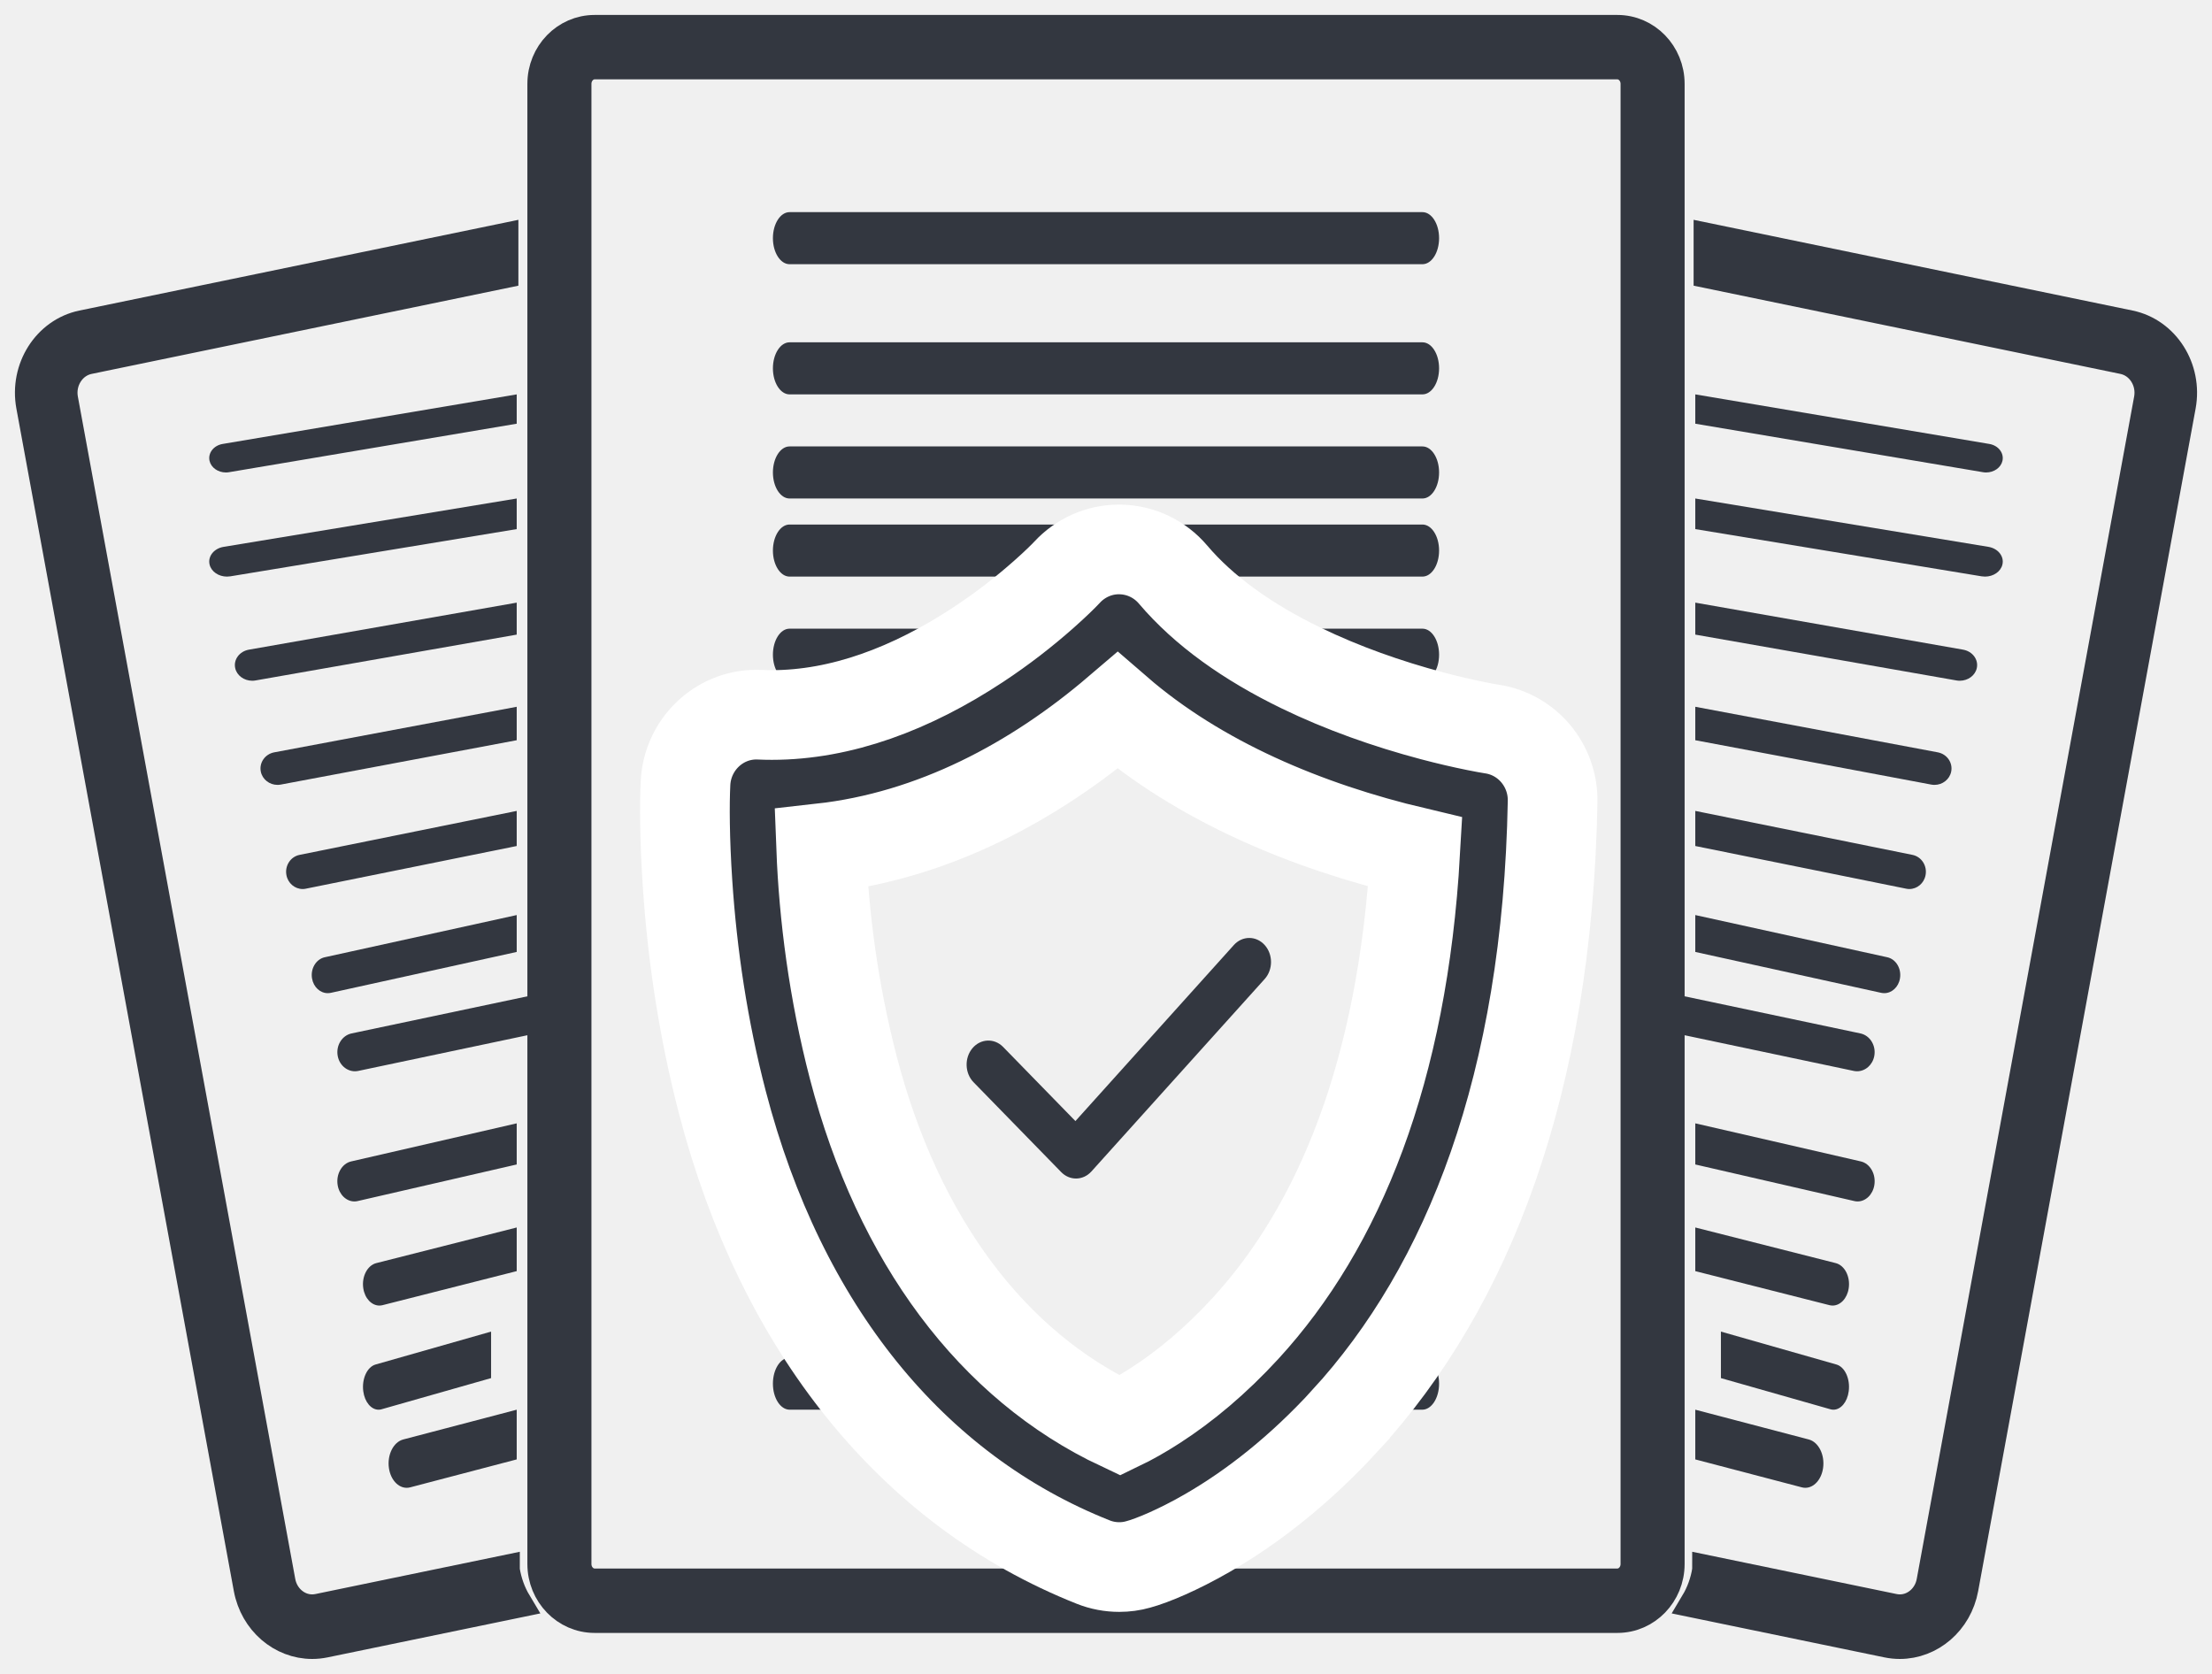
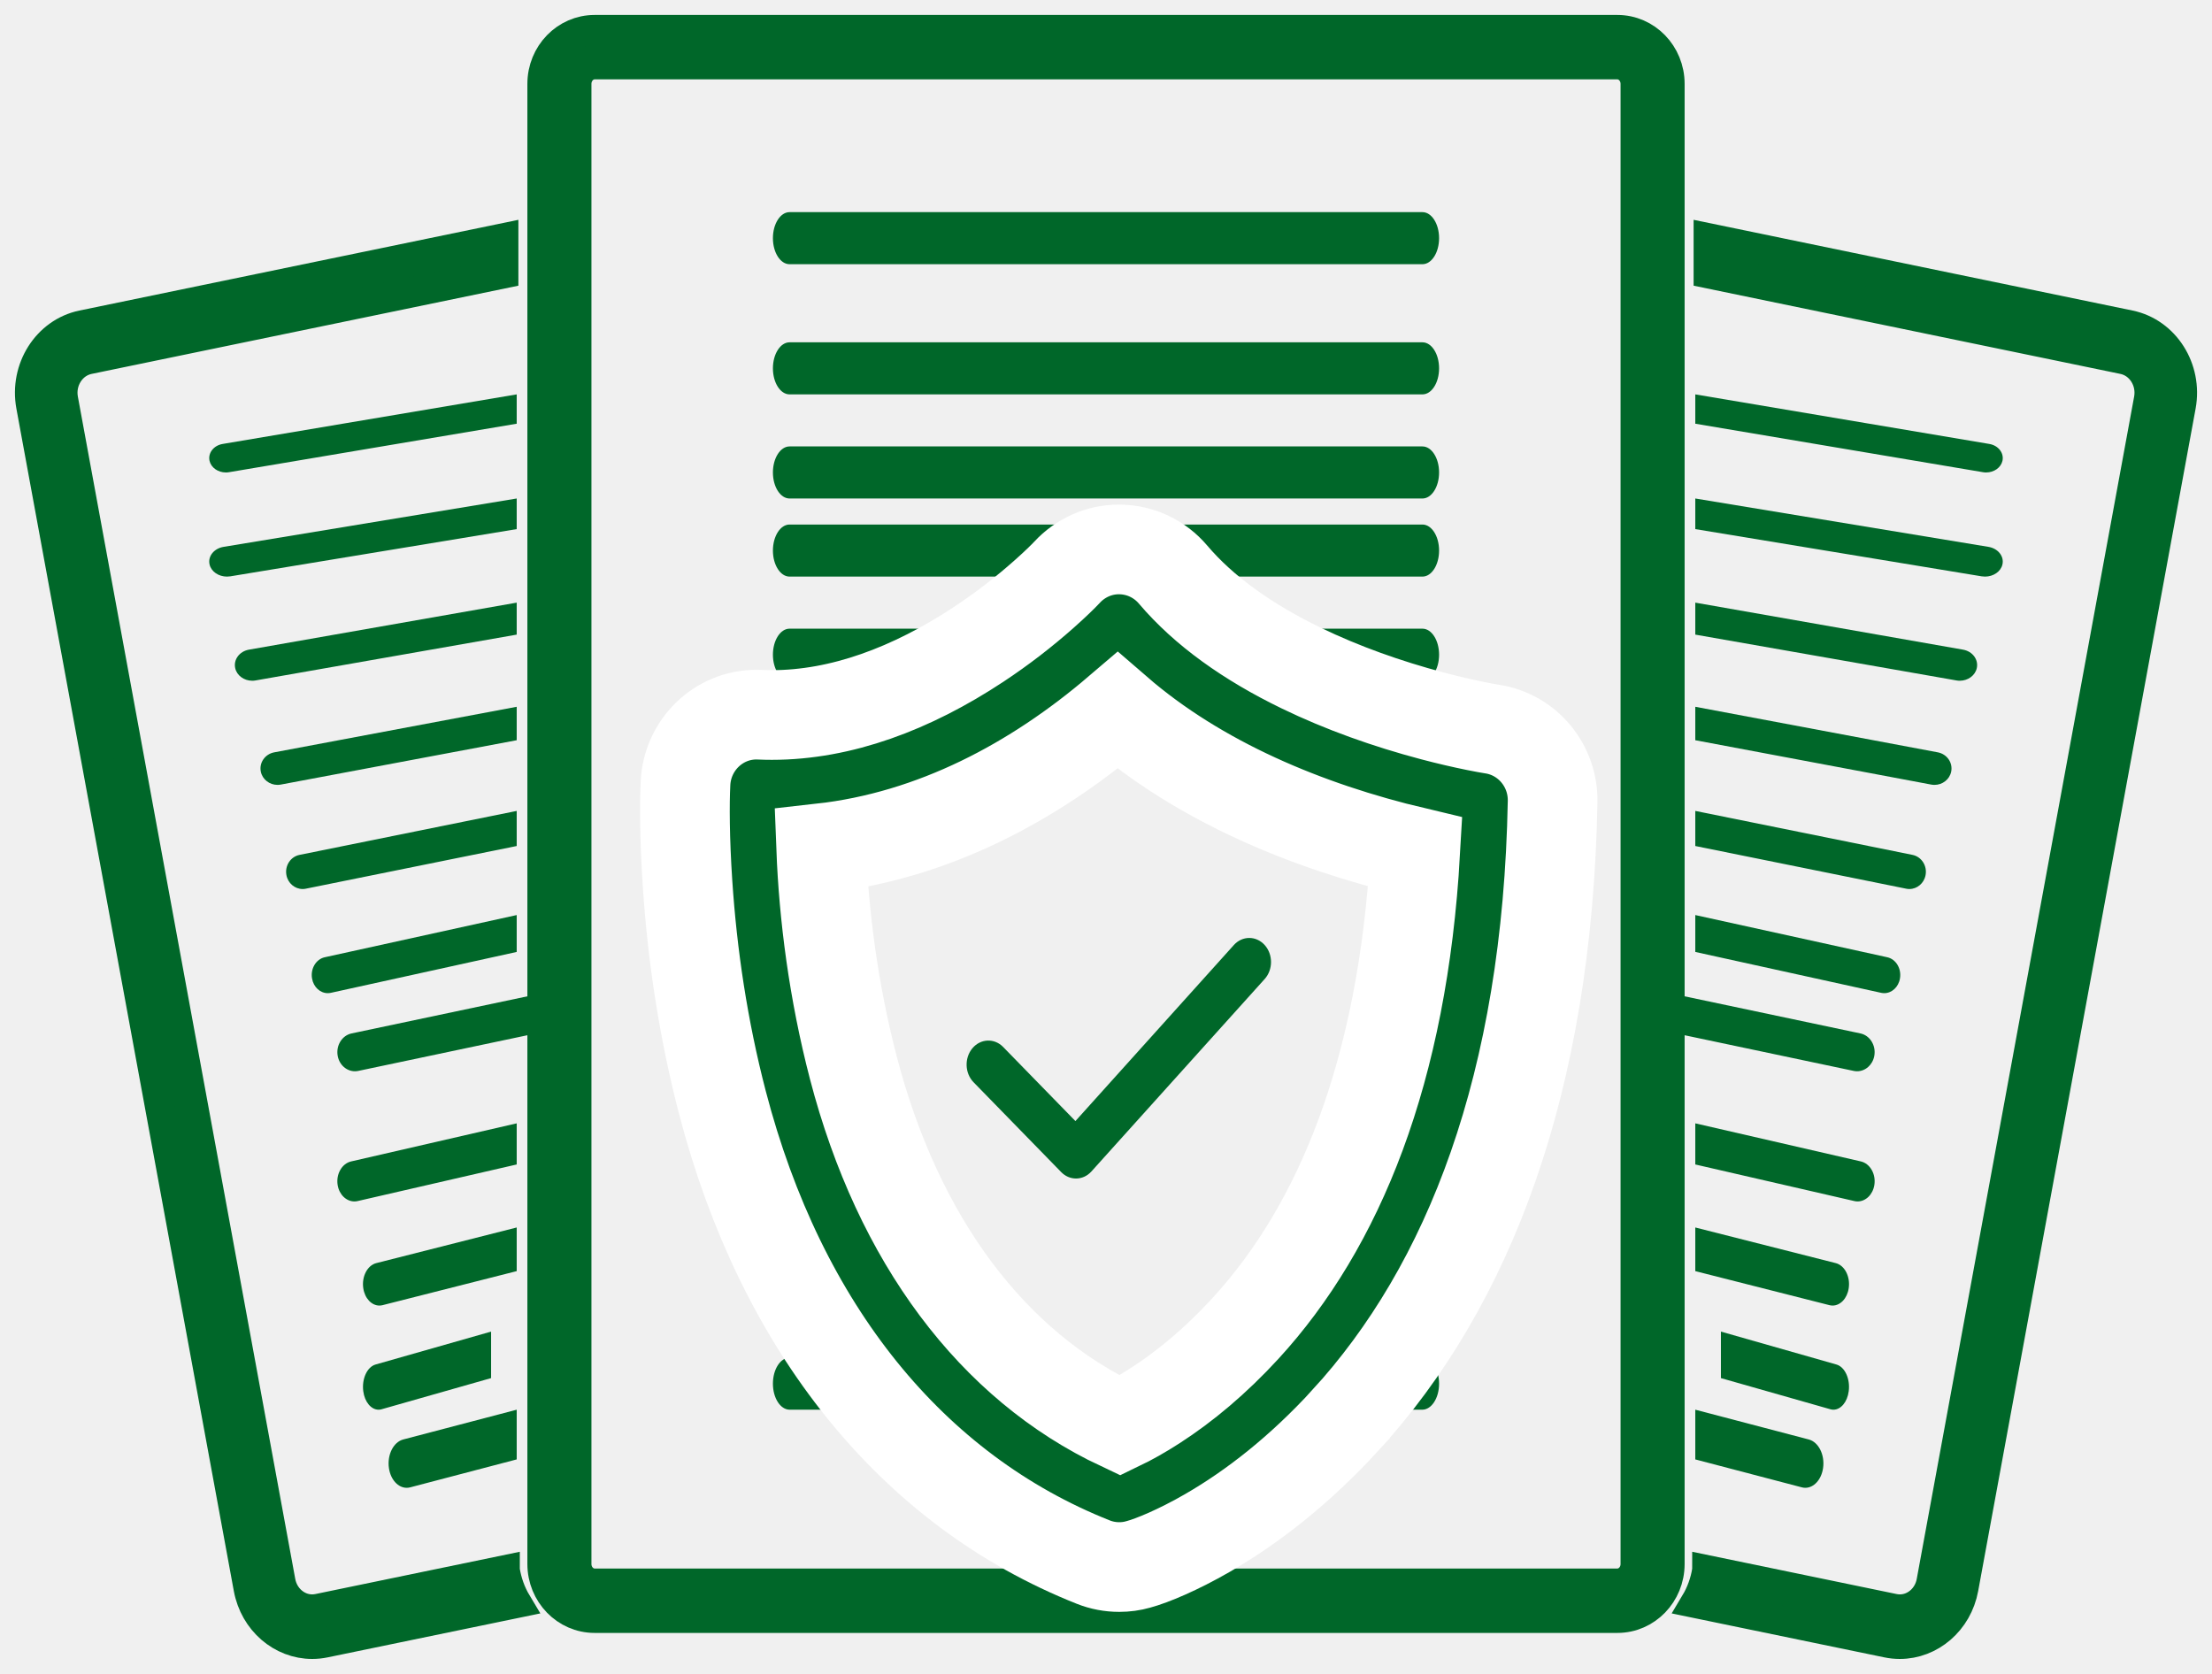
- <svg xmlns="http://www.w3.org/2000/svg" width="74px" height="56px" viewBox="0 0 74 56" version="1.1">
+ <svg xmlns="http://www.w3.org/2000/svg" viewBox="0 0 74 56" version="1.1">
  <g id="DSK-Siniestros" stroke="none" stroke-width="1" fill="none" fill-rule="evenodd">
    <g id="9-Claims-Third-cases" transform="translate(-474, -1061)">
      <g id="Group-12" transform="translate(350, 1032)">
        <g id="Group-17" transform="translate(125, 30)">
-           <g id="Group-2" fill="#333740">
+           <g id="Group-2" fill="#006729">
            <g id="noun_insurance-audit_1879074">
-               <path d="M15.89,51.528 L9.653,52.818 C9.584,52.832 9.513,52.84 9.444,52.84 C8.93,52.84 8.485,52.45 8.386,51.915 L1.113,12.358 C1.058,12.059 1.116,11.755 1.277,11.502 C1.438,11.249 1.683,11.077 1.966,11.019 L15.842,8.15 L15.842,6.968 L1.757,9.879 C0.58,10.123 -0.189,11.332 0.04,12.58 L7.314,52.137 C7.517,53.237 8.426,54 9.444,54 C9.582,54 9.721,53.986 9.861,53.957 L16.286,52.629 C16.089,52.3 15.954,51.928 15.89,51.529 C15.89,51.528 15.89,51.528 15.89,51.528 Z" id="Path" stroke="#333740" />
+               <path d="M15.89,51.528 L9.653,52.818 C9.584,52.832 9.513,52.84 9.444,52.84 C8.93,52.84 8.485,52.45 8.386,51.915 L1.113,12.358 C1.058,12.059 1.116,11.755 1.277,11.502 C1.438,11.249 1.683,11.077 1.966,11.019 L15.842,8.15 L15.842,6.968 L1.757,9.879 C0.58,10.123 -0.189,11.332 0.04,12.58 L7.314,52.137 C7.517,53.237 8.426,54 9.444,54 C9.582,54 9.721,53.986 9.861,53.957 L16.286,52.629 C16.089,52.3 15.954,51.928 15.89,51.529 C15.89,51.528 15.89,51.528 15.89,51.528 Z" id="Path" stroke="#006729" />
              <path d="M16.286,15.677 L6.48,17.295 C6.158,17.348 5.948,17.611 6.011,17.884 C6.066,18.124 6.314,18.29 6.592,18.29 C6.63,18.29 6.668,18.287 6.706,18.281 L16.286,16.701 L16.286,15.677 Z" id="Path" />
              <path d="M16.286,22.645 L8.175,24.169 C7.866,24.227 7.665,24.516 7.725,24.814 C7.778,25.076 8.016,25.258 8.283,25.258 C8.319,25.258 8.355,25.255 8.392,25.248 L16.286,23.764 L16.286,22.645 Z" id="Path" />
              <path d="M16.286,19.161 L7.328,20.734 C7.012,20.79 6.807,21.065 6.868,21.35 C6.922,21.6 7.165,21.774 7.438,21.774 C7.475,21.774 7.513,21.771 7.55,21.764 L16.286,20.231 L16.286,19.161 Z" id="Path" />
              <path d="M16.286,26.129 L9.02,27.6 C8.719,27.661 8.523,27.963 8.582,28.276 C8.633,28.551 8.865,28.742 9.125,28.742 C9.16,28.742 9.196,28.739 9.231,28.731 L16.286,27.303 L16.286,26.129 Z" id="Path" />
              <path d="M17.143,32.226 L10.762,33.573 C10.443,33.64 10.235,33.976 10.297,34.322 C10.351,34.627 10.598,34.839 10.874,34.839 C10.912,34.839 10.949,34.835 10.987,34.827 L17.143,33.528 L17.143,32.226 Z" id="Path" />
              <path d="M16.286,36.581 L10.748,37.855 C10.438,37.926 10.236,38.281 10.296,38.647 C10.349,38.97 10.589,39.194 10.857,39.194 C10.893,39.194 10.93,39.19 10.966,39.181 L16.286,37.957 L16.286,36.581 Z" id="Path" />
              <path d="M16.286,40.065 L11.588,41.257 C11.289,41.333 11.095,41.709 11.153,42.097 C11.204,42.44 11.434,42.677 11.692,42.677 C11.727,42.677 11.762,42.673 11.797,42.664 L16.286,41.525 L16.286,40.065 Z" id="Path" />
              <path d="M15.429,43.548 L11.565,44.649 C11.282,44.729 11.098,45.13 11.153,45.544 C11.201,45.908 11.419,46.161 11.664,46.161 C11.697,46.161 11.73,46.157 11.764,46.147 L15.429,45.104 L15.429,43.548 Z" id="Path" />
              <path d="M12.011,48.114 C12.067,48.504 12.321,48.774 12.605,48.774 C12.643,48.774 12.682,48.769 12.722,48.759 L16.286,47.824 L16.286,46.161 L12.49,47.157 C12.162,47.243 11.947,47.671 12.011,48.114 Z" id="Path" />
              <path d="M16.286,29.613 L9.863,31.025 C9.572,31.089 9.382,31.407 9.439,31.735 C9.488,32.025 9.713,32.226 9.965,32.226 C9.998,32.226 10.033,32.222 10.068,32.215 L16.286,30.847 L16.286,29.613 Z" id="Path" />
              <path d="M16.286,12.194 L6.45,13.852 C6.148,13.902 5.952,14.155 6.01,14.417 C6.062,14.647 6.295,14.806 6.556,14.806 C6.591,14.806 6.627,14.804 6.663,14.797 L16.286,13.175 L16.286,12.194 Z" id="Path" />
-               <path d="M70.243,9.879 L56.158,6.968 L56.158,8.15 L70.035,11.019 C70.317,11.077 70.562,11.249 70.723,11.502 C70.884,11.755 70.942,12.059 70.887,12.358 L63.614,51.915 C63.515,52.45 63.071,52.84 62.556,52.84 C62.487,52.84 62.416,52.832 62.348,52.818 L56.111,51.528 C56.111,51.529 56.11,51.53 56.11,51.53 C56.078,51.729 56.029,51.92 55.963,52.103 C55.962,52.104 55.962,52.105 55.962,52.106 C55.895,52.29 55.812,52.465 55.714,52.629 L62.139,53.957 C62.279,53.986 62.419,54 62.556,54 C63.574,54 64.484,53.237 64.686,52.137 L71.96,12.58 C72.189,11.332 71.42,10.123 70.243,9.879 Z" id="Path" stroke="#333740" />
+               <path d="M70.243,9.879 L56.158,6.968 L56.158,8.15 L70.035,11.019 C70.317,11.077 70.562,11.249 70.723,11.502 C70.884,11.755 70.942,12.059 70.887,12.358 L63.614,51.915 C63.515,52.45 63.071,52.84 62.556,52.84 C62.487,52.84 62.416,52.832 62.348,52.818 L56.111,51.528 C56.111,51.529 56.11,51.53 56.11,51.53 C56.078,51.729 56.029,51.92 55.963,52.103 C55.962,52.104 55.962,52.105 55.962,52.106 C55.895,52.29 55.812,52.465 55.714,52.629 L62.139,53.957 C62.279,53.986 62.419,54 62.556,54 C63.574,54 64.484,53.237 64.686,52.137 L71.96,12.58 C72.189,11.332 71.42,10.123 70.243,9.879 Z" id="Path" stroke="#006729" />
              <path d="M65.408,18.29 C65.686,18.29 65.934,18.124 65.989,17.884 C66.052,17.611 65.842,17.348 65.521,17.295 L55.714,15.677 L55.714,16.701 L65.294,18.281 C65.332,18.287 65.371,18.29 65.408,18.29 Z" id="Path" />
              <path d="M63.717,25.258 C63.984,25.258 64.222,25.076 64.275,24.814 C64.335,24.516 64.134,24.227 63.826,24.169 L55.714,22.645 L55.714,23.764 L63.608,25.248 C63.645,25.255 63.682,25.258 63.717,25.258 Z" id="Path" />
              <path d="M64.562,21.774 C64.835,21.774 65.078,21.6 65.132,21.35 C65.193,21.065 64.988,20.79 64.672,20.734 L55.714,19.161 L55.714,20.231 L64.45,21.764 C64.488,21.771 64.525,21.774 64.562,21.774 Z" id="Path" />
              <path d="M62.875,28.742 C63.135,28.742 63.367,28.551 63.418,28.276 C63.477,27.963 63.281,27.661 62.981,27.6 L55.714,26.129 L55.714,27.303 L62.769,28.731 C62.805,28.739 62.84,28.742 62.875,28.742 Z" id="Path" />
              <path d="M61.126,34.839 C61.402,34.839 61.649,34.627 61.703,34.322 C61.765,33.976 61.557,33.64 61.238,33.573 L54.857,32.226 L54.857,33.528 L61.013,34.827 C61.051,34.835 61.088,34.839 61.126,34.839 Z" id="Path" />
              <path d="M61.143,39.194 C61.412,39.194 61.651,38.97 61.704,38.647 C61.764,38.281 61.562,37.926 61.252,37.855 L55.714,36.581 L55.714,37.957 L61.034,39.181 C61.071,39.19 61.108,39.194 61.143,39.194 Z" id="Path" />
              <path d="M60.308,42.677 C60.566,42.677 60.796,42.44 60.847,42.097 C60.905,41.709 60.711,41.333 60.413,41.257 L55.714,40.065 L55.714,41.525 L60.203,42.664 C60.238,42.673 60.274,42.677 60.308,42.677 Z" id="Path" />
              <path d="M60.336,46.161 C60.581,46.161 60.799,45.908 60.847,45.544 C60.902,45.13 60.718,44.729 60.435,44.649 L56.571,43.548 L56.571,45.104 L60.236,46.147 C60.27,46.157 60.303,46.161 60.336,46.161 Z" id="Path" />
              <path d="M59.395,48.774 C59.679,48.774 59.933,48.504 59.989,48.114 C60.053,47.671 59.838,47.243 59.51,47.157 L55.714,46.161 L55.714,47.824 L59.279,48.759 C59.318,48.769 59.357,48.774 59.395,48.774 Z" id="Path" />
              <path d="M62.035,32.226 C62.287,32.226 62.512,32.025 62.561,31.735 C62.618,31.407 62.428,31.089 62.138,31.025 L55.714,29.613 L55.714,30.847 L61.933,32.215 C61.967,32.222 62.002,32.226 62.035,32.226 Z" id="Path" />
              <path d="M65.444,14.806 C65.705,14.806 65.938,14.647 65.99,14.417 C66.048,14.155 65.852,13.902 65.55,13.852 L55.714,12.194 L55.714,13.175 L65.338,14.797 C65.374,14.804 65.409,14.806 65.444,14.806 Z" id="Path" />
-               <path d="M53.108,0 L18.892,0 C17.926,0 17.143,0.808 17.143,1.805 L17.143,51.324 C17.143,52.321 17.926,53.129 18.892,53.129 L53.108,53.129 C54.074,53.129 54.857,52.321 54.857,51.324 L54.857,1.805 C54.857,0.808 54.074,0 53.108,0 Z M53.714,51.324 C53.714,51.682 53.442,51.974 53.108,51.974 L18.892,51.974 C18.558,51.974 18.286,51.682 18.286,51.324 L18.286,1.805 C18.286,1.447 18.558,1.155 18.892,1.155 L53.108,1.155 C53.442,1.155 53.714,1.447 53.714,1.805 L53.714,51.324 Z" id="Shape" stroke="#333740" fill-rule="nonzero" />
+               <path d="M53.108,0 L18.892,0 C17.926,0 17.143,0.808 17.143,1.805 L17.143,51.324 C17.143,52.321 17.926,53.129 18.892,53.129 L53.108,53.129 C54.074,53.129 54.857,52.321 54.857,51.324 L54.857,1.805 C54.857,0.808 54.074,0 53.108,0 Z M53.714,51.324 C53.714,51.682 53.442,51.974 53.108,51.974 L18.892,51.974 C18.558,51.974 18.286,51.682 18.286,51.324 L18.286,1.805 C18.286,1.447 18.558,1.155 18.892,1.155 L53.108,1.155 C53.442,1.155 53.714,1.447 53.714,1.805 L53.714,51.324 Z" id="Shape" stroke="#006729" fill-rule="nonzero" />
              <path d="M46.586,6.097 L25.414,6.097 C25.107,6.097 24.857,6.487 24.857,6.968 C24.857,7.449 25.107,7.839 25.414,7.839 L46.586,7.839 C46.894,7.839 47.143,7.449 47.143,6.968 C47.143,6.487 46.894,6.097 46.586,6.097 Z" id="Path" />
              <path d="M46.586,10.452 L25.414,10.452 C25.107,10.452 24.857,10.842 24.857,11.323 C24.857,11.804 25.107,12.194 25.414,12.194 L46.586,12.194 C46.894,12.194 47.143,11.804 47.143,11.323 C47.143,10.842 46.894,10.452 46.586,10.452 Z" id="Path" />
              <path d="M46.586,13.935 L25.414,13.935 C25.107,13.935 24.857,14.326 24.857,14.806 C24.857,15.287 25.107,15.677 25.414,15.677 L46.586,15.677 C46.894,15.677 47.143,15.287 47.143,14.806 C47.143,14.326 46.894,13.935 46.586,13.935 Z" id="Path" />
              <path d="M46.586,16.548 L25.414,16.548 C25.107,16.548 24.857,16.938 24.857,17.419 C24.857,17.9 25.107,18.29 25.414,18.29 L46.586,18.29 C46.894,18.29 47.143,17.9 47.143,17.419 C47.143,16.938 46.894,16.548 46.586,16.548 Z" id="Path" />
              <path d="M46.586,20.032 L25.414,20.032 C25.107,20.032 24.857,20.422 24.857,20.903 C24.857,21.384 25.107,21.774 25.414,21.774 L46.586,21.774 C46.894,21.774 47.143,21.384 47.143,20.903 C47.143,20.422 46.894,20.032 46.586,20.032 Z" id="Path" />
              <path d="M47.245,27.871 L47.143,27.871 C47.208,28.133 47.25,28.406 47.245,28.69 C47.24,29.006 47.223,29.304 47.214,29.613 L47.245,29.613 C47.662,29.613 48,29.223 48,28.742 C48,28.261 47.662,27.871 47.245,27.871 Z" id="Path" />
              <path d="M24.823,29.613 L24.827,29.613 C24.812,28.648 24.838,28.061 24.841,27.989 C24.843,27.948 24.854,27.911 24.857,27.871 L24.823,27.871 C24.368,27.871 24,28.261 24,28.742 C24,29.223 24.368,29.613 24.823,29.613 Z" id="Path" />
              <path d="M24.583,32.226 L24.857,32.226 C24.802,31.616 24.757,31.035 24.721,30.484 L24.583,30.484 C24.261,30.484 24,30.874 24,31.355 C24,31.836 24.261,32.226 24.583,32.226 Z" id="Path" />
              <path d="M47.447,30.484 L47.281,30.484 C47.242,31.081 47.194,31.657 47.143,32.226 L47.447,32.226 C47.753,32.226 48,31.836 48,31.355 C48,30.874 47.753,30.484 47.447,30.484 Z" id="Path" />
              <path d="M24.645,35.71 L25.714,35.71 C25.71,35.687 25.705,35.666 25.7,35.643 C25.589,35.076 25.493,34.518 25.404,33.968 L24.645,33.968 C24.289,33.968 24,34.358 24,34.839 C24,35.32 24.289,35.71 24.645,35.71 Z" id="Path" />
              <path d="M47.386,33.968 L46.595,33.968 C46.499,34.567 46.396,35.148 46.286,35.71 L47.386,35.71 C47.725,35.71 48,35.32 48,34.839 C48,34.358 47.725,33.968 47.386,33.968 Z" id="Path" />
              <path d="M46.628,37.452 L45.02,37.452 C44.877,38.062 44.726,38.638 44.571,39.194 L46.628,39.194 C46.913,39.194 47.143,38.804 47.143,38.323 C47.143,37.842 46.913,37.452 46.628,37.452 Z" id="Path" />
              <path d="M25.39,39.194 L27.429,39.194 C27.267,38.628 27.115,38.047 26.973,37.452 L25.39,37.452 C25.096,37.452 24.857,37.842 24.857,38.323 C24.857,38.804 25.096,39.194 25.39,39.194 Z" id="Path" />
              <path d="M25.463,43.548 L30,43.548 C29.694,42.992 29.402,42.412 29.124,41.806 L25.463,41.806 C25.128,41.806 24.857,42.196 24.857,42.677 C24.857,43.158 25.128,43.548 25.463,43.548 Z" id="Path" />
              <path d="M47.406,41.806 L43.71,41.806 C43.427,42.436 43.142,43.018 42.857,43.548 L47.406,43.548 C47.734,43.548 48,43.158 48,42.677 C48,42.196 47.734,41.806 47.406,41.806 Z" id="Path" />
              <path d="M46.58,44.419 L40.098,44.419 C39.552,45.134 39.037,45.705 38.571,46.161 L46.58,46.161 C46.891,46.161 47.143,45.771 47.143,45.29 C47.143,44.809 46.891,44.419 46.58,44.419 Z" id="Path" />
              <path d="M25.418,44.419 C25.108,44.419 24.857,44.809 24.857,45.29 C24.857,45.771 25.108,46.161 25.418,46.161 L33.429,46.161 C32.87,45.641 32.336,45.062 31.829,44.419 L25.418,44.419 Z" id="Path" />
              <path d="M25.408,25.258 L30.495,25.258 C31.271,24.762 31.975,24.14 32.571,23.516 L25.408,23.516 C25.104,23.516 24.857,23.906 24.857,24.387 C24.857,24.868 25.104,25.258 25.408,25.258 Z" id="Path" />
              <path d="M46.595,23.516 L39.429,23.516 C40.163,24.228 40.944,24.805 41.69,25.258 L46.595,25.258 C46.898,25.258 47.143,24.868 47.143,24.387 C47.143,23.906 46.898,23.516 46.595,23.516 Z" id="Path" />
            </g>
          </g>
          <path d="M47.887,26.433 C48.044,26.403 48.201,26.368 48.358,26.328 L48.631,26.26 L48.714,25.991 C48.713,25.995 48.707,26.008 48.664,26.058 C48.448,26.304 48.054,26.251 47.899,25.987 C47.866,25.931 47.878,26.008 47.882,26.103 C47.886,26.197 47.888,26.308 47.887,26.433 Z M36.446,47.746 C36.382,47.771 36.318,47.796 36.253,47.82 L36.636,47.833 C36.572,47.804 36.509,47.775 36.446,47.746 Z M25.125,26.311 C25.124,26.156 25.123,26 25.123,25.843 L24.651,26.343 C24.81,26.334 24.968,26.323 25.125,26.311 Z" id="Path-3" stroke="#FFFFFF" fill="#99E5EA" />
-           <path d="M43.996,46.529 L43.996,46.53 C42.495,48.164 40.93,49.399 39.387,50.289 C38.403,50.855 37.547,51.211 37.076,51.338 C36.869,51.397 36.657,51.425 36.444,51.425 C36.145,51.425 35.849,51.369 35.573,51.259 C29.521,48.857 25.133,43.432 23.166,35.878 C22.527,33.424 22.158,30.942 22,28.546 C21.902,27.069 21.899,25.887 21.933,25.205 C21.991,23.931 23.029,22.908 24.306,22.908 C24.367,22.909 24.367,22.909 24.418,22.911 C24.551,22.917 24.685,22.92 24.821,22.92 C27.138,22.92 29.489,22.043 31.735,20.56 C32.54,20.029 33.273,19.457 33.918,18.885 C34.302,18.545 34.574,18.277 34.692,18.15 C35.136,17.666 35.768,17.381 36.426,17.381 C36.436,17.381 36.436,17.381 36.456,17.381 C36.481,17.382 36.481,17.382 36.488,17.382 C37.168,17.397 37.806,17.705 38.244,18.223 C39.272,19.436 40.736,20.48 42.528,21.349 C43.914,22.021 45.412,22.55 46.913,22.948 C47.442,23.088 47.933,23.201 48.373,23.29 C48.635,23.343 48.815,23.375 48.907,23.389 C50.101,23.566 50.964,24.615 50.941,25.816 C50.768,35.253 48.124,42.029 43.996,46.529 Z M36.468,46.692 C36.815,46.525 37.211,46.305 37.646,46.024 C38.652,45.376 39.671,44.525 40.665,43.443 C43.794,40.033 45.927,34.858 46.345,27.504 C42.715,26.644 39.127,25.145 36.387,22.773 C33.598,25.155 30.232,26.96 26.472,27.379 C26.558,29.62 26.88,32.158 27.549,34.726 C29.053,40.499 32.21,44.69 36.468,46.692 Z" id="Shape" stroke="#FFFFFF" stroke-width="3" fill="#333740" fill-rule="nonzero" />
-           <path d="M41.307,30.614 C41.021,30.3 40.561,30.301 40.277,30.616 L34.977,36.505 L32.559,34.026 C32.264,33.724 31.804,33.744 31.531,34.069 C31.258,34.395 31.275,34.905 31.57,35.207 L34.502,38.213 C34.642,38.356 34.82,38.427 34.997,38.427 C35.184,38.427 35.37,38.348 35.512,38.191 L41.309,31.752 C41.592,31.437 41.591,30.928 41.307,30.614 Z" id="Path" fill="#333740" />
+           <path d="M43.996,46.529 L43.996,46.53 C42.495,48.164 40.93,49.399 39.387,50.289 C38.403,50.855 37.547,51.211 37.076,51.338 C36.869,51.397 36.657,51.425 36.444,51.425 C36.145,51.425 35.849,51.369 35.573,51.259 C29.521,48.857 25.133,43.432 23.166,35.878 C22.527,33.424 22.158,30.942 22,28.546 C21.902,27.069 21.899,25.887 21.933,25.205 C21.991,23.931 23.029,22.908 24.306,22.908 C24.367,22.909 24.367,22.909 24.418,22.911 C24.551,22.917 24.685,22.92 24.821,22.92 C27.138,22.92 29.489,22.043 31.735,20.56 C32.54,20.029 33.273,19.457 33.918,18.885 C34.302,18.545 34.574,18.277 34.692,18.15 C35.136,17.666 35.768,17.381 36.426,17.381 C36.436,17.381 36.436,17.381 36.456,17.381 C36.481,17.382 36.481,17.382 36.488,17.382 C37.168,17.397 37.806,17.705 38.244,18.223 C39.272,19.436 40.736,20.48 42.528,21.349 C43.914,22.021 45.412,22.55 46.913,22.948 C47.442,23.088 47.933,23.201 48.373,23.29 C48.635,23.343 48.815,23.375 48.907,23.389 C50.101,23.566 50.964,24.615 50.941,25.816 C50.768,35.253 48.124,42.029 43.996,46.529 Z M36.468,46.692 C36.815,46.525 37.211,46.305 37.646,46.024 C38.652,45.376 39.671,44.525 40.665,43.443 C43.794,40.033 45.927,34.858 46.345,27.504 C42.715,26.644 39.127,25.145 36.387,22.773 C33.598,25.155 30.232,26.96 26.472,27.379 C26.558,29.62 26.88,32.158 27.549,34.726 C29.053,40.499 32.21,44.69 36.468,46.692 Z" id="Shape" stroke="#FFFFFF" stroke-width="3" fill="#006729" fill-rule="nonzero" />
+           <path d="M41.307,30.614 C41.021,30.3 40.561,30.301 40.277,30.616 L34.977,36.505 L32.559,34.026 C32.264,33.724 31.804,33.744 31.531,34.069 C31.258,34.395 31.275,34.905 31.57,35.207 L34.502,38.213 C34.642,38.356 34.82,38.427 34.997,38.427 C35.184,38.427 35.37,38.348 35.512,38.191 L41.309,31.752 C41.592,31.437 41.591,30.928 41.307,30.614 Z" id="Path" fill="#006729" />
        </g>
      </g>
    </g>
  </g>
</svg>
